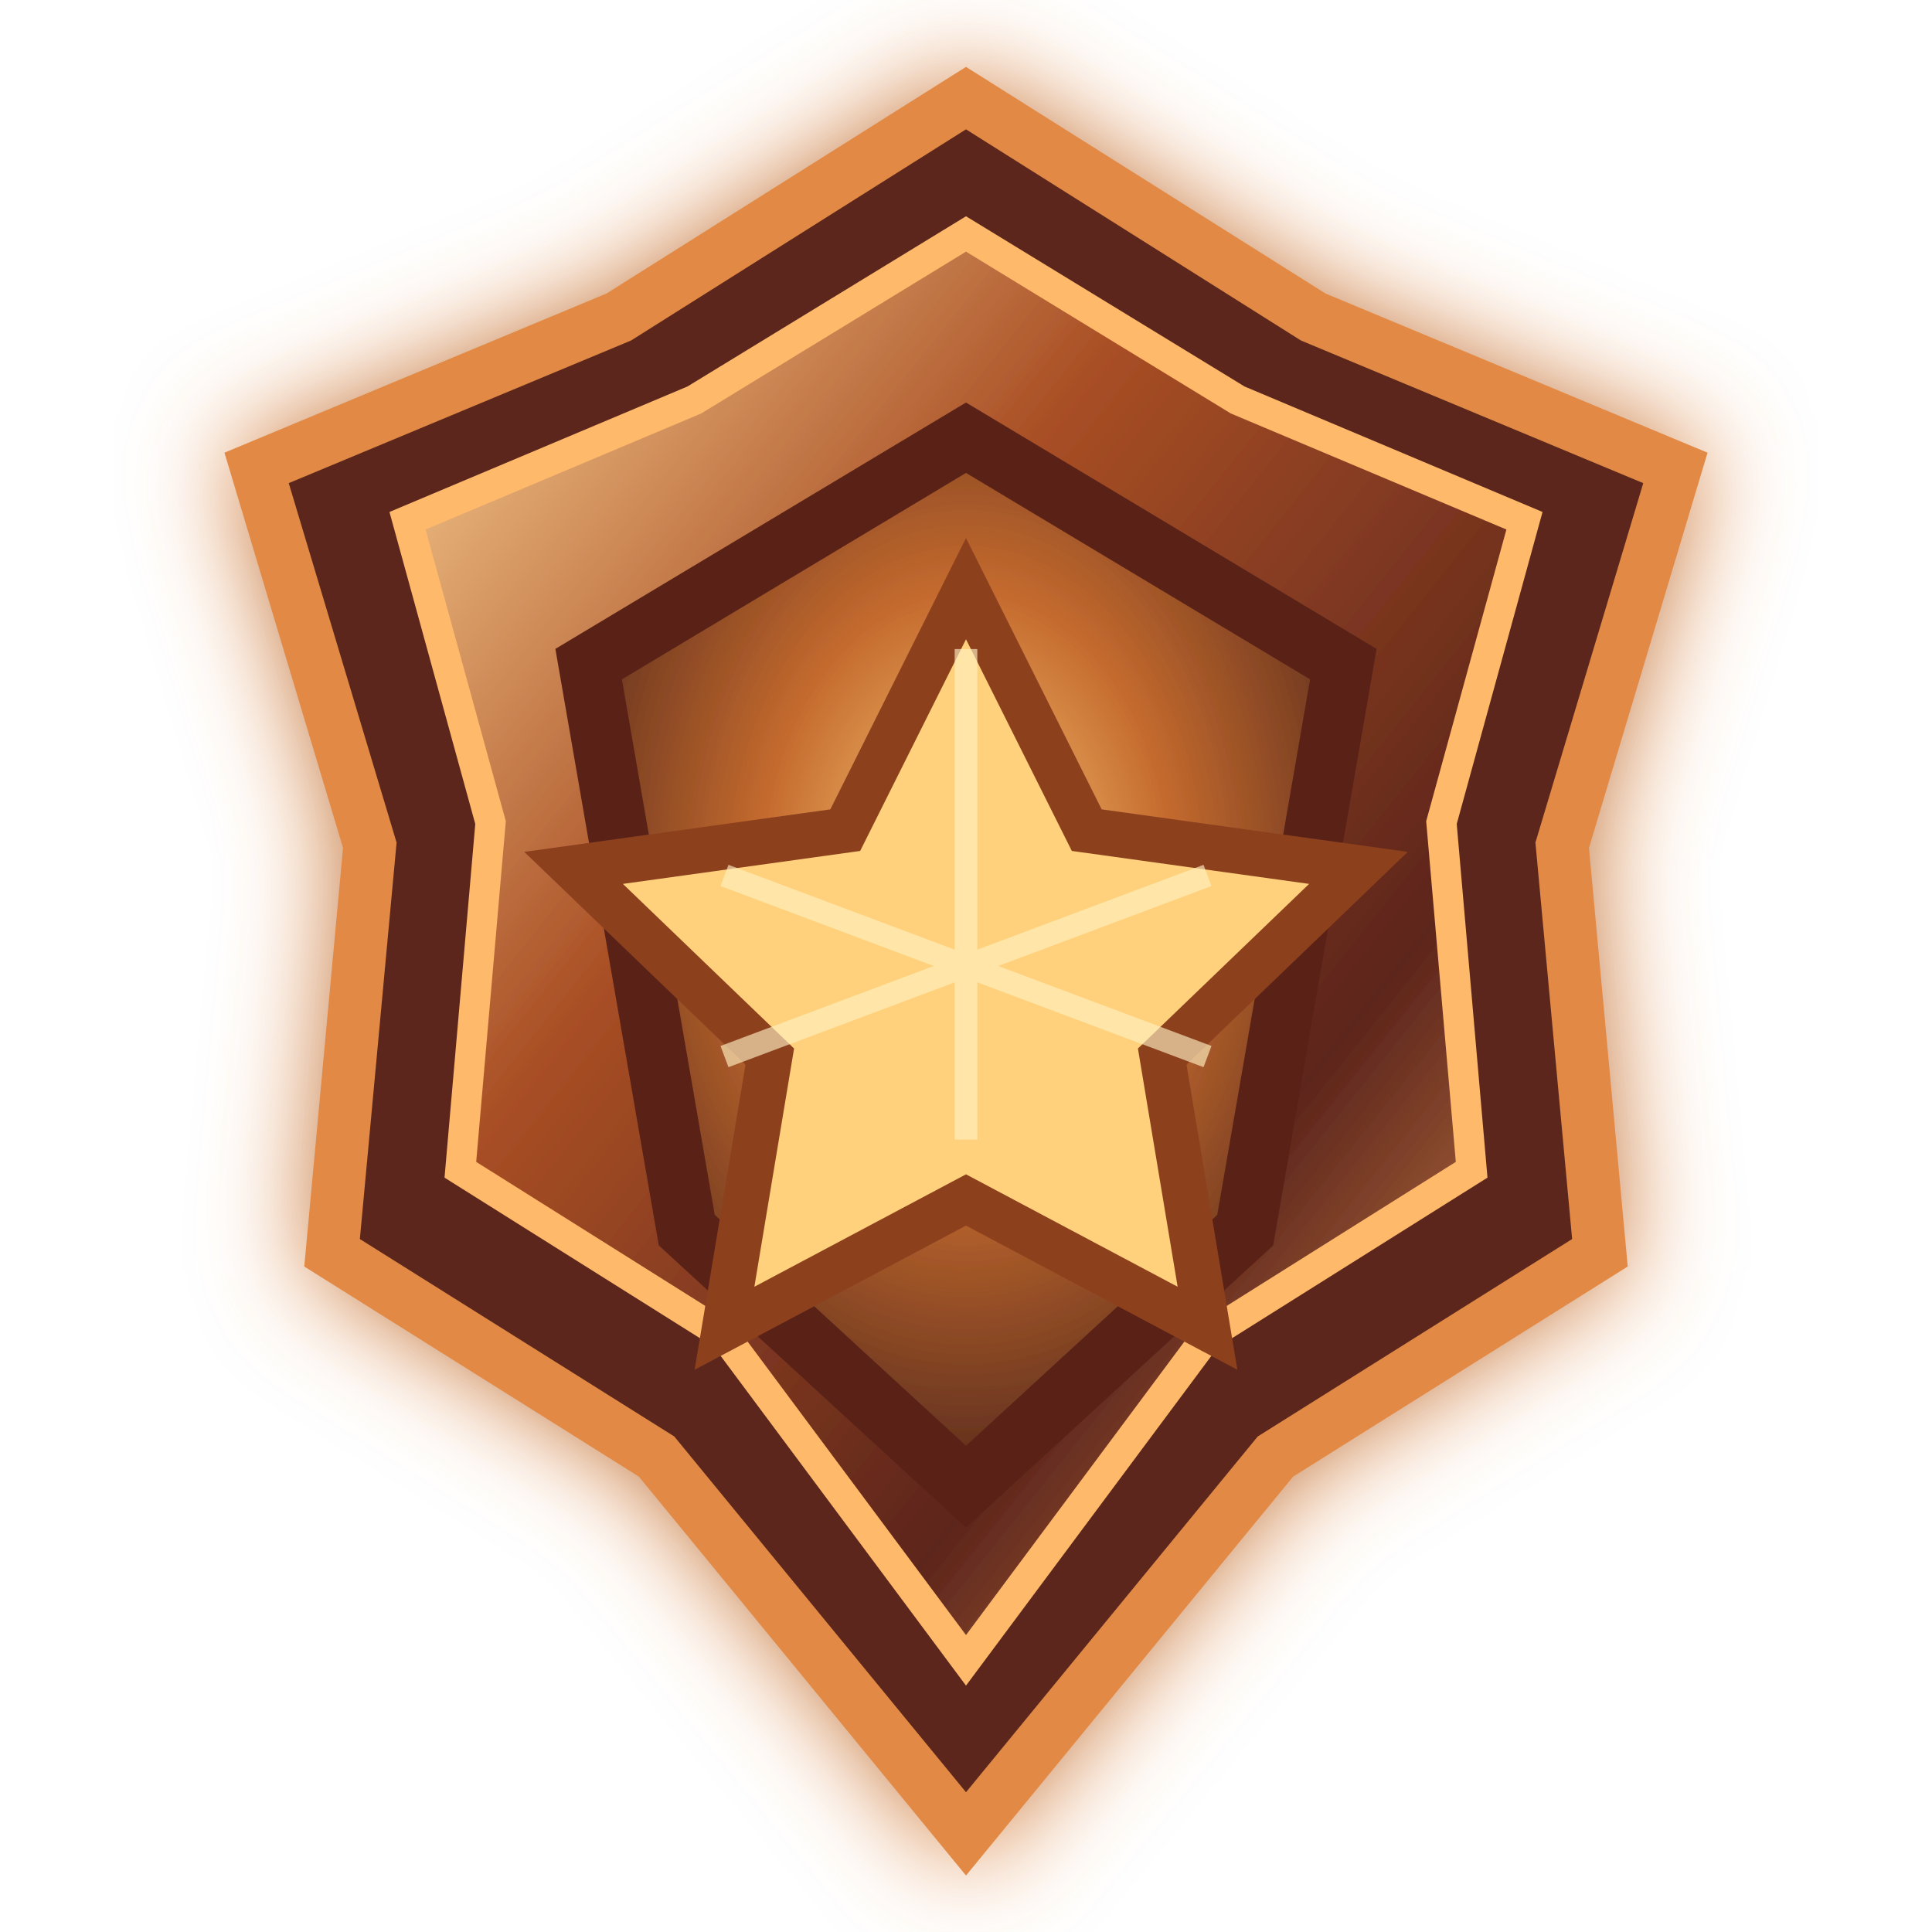
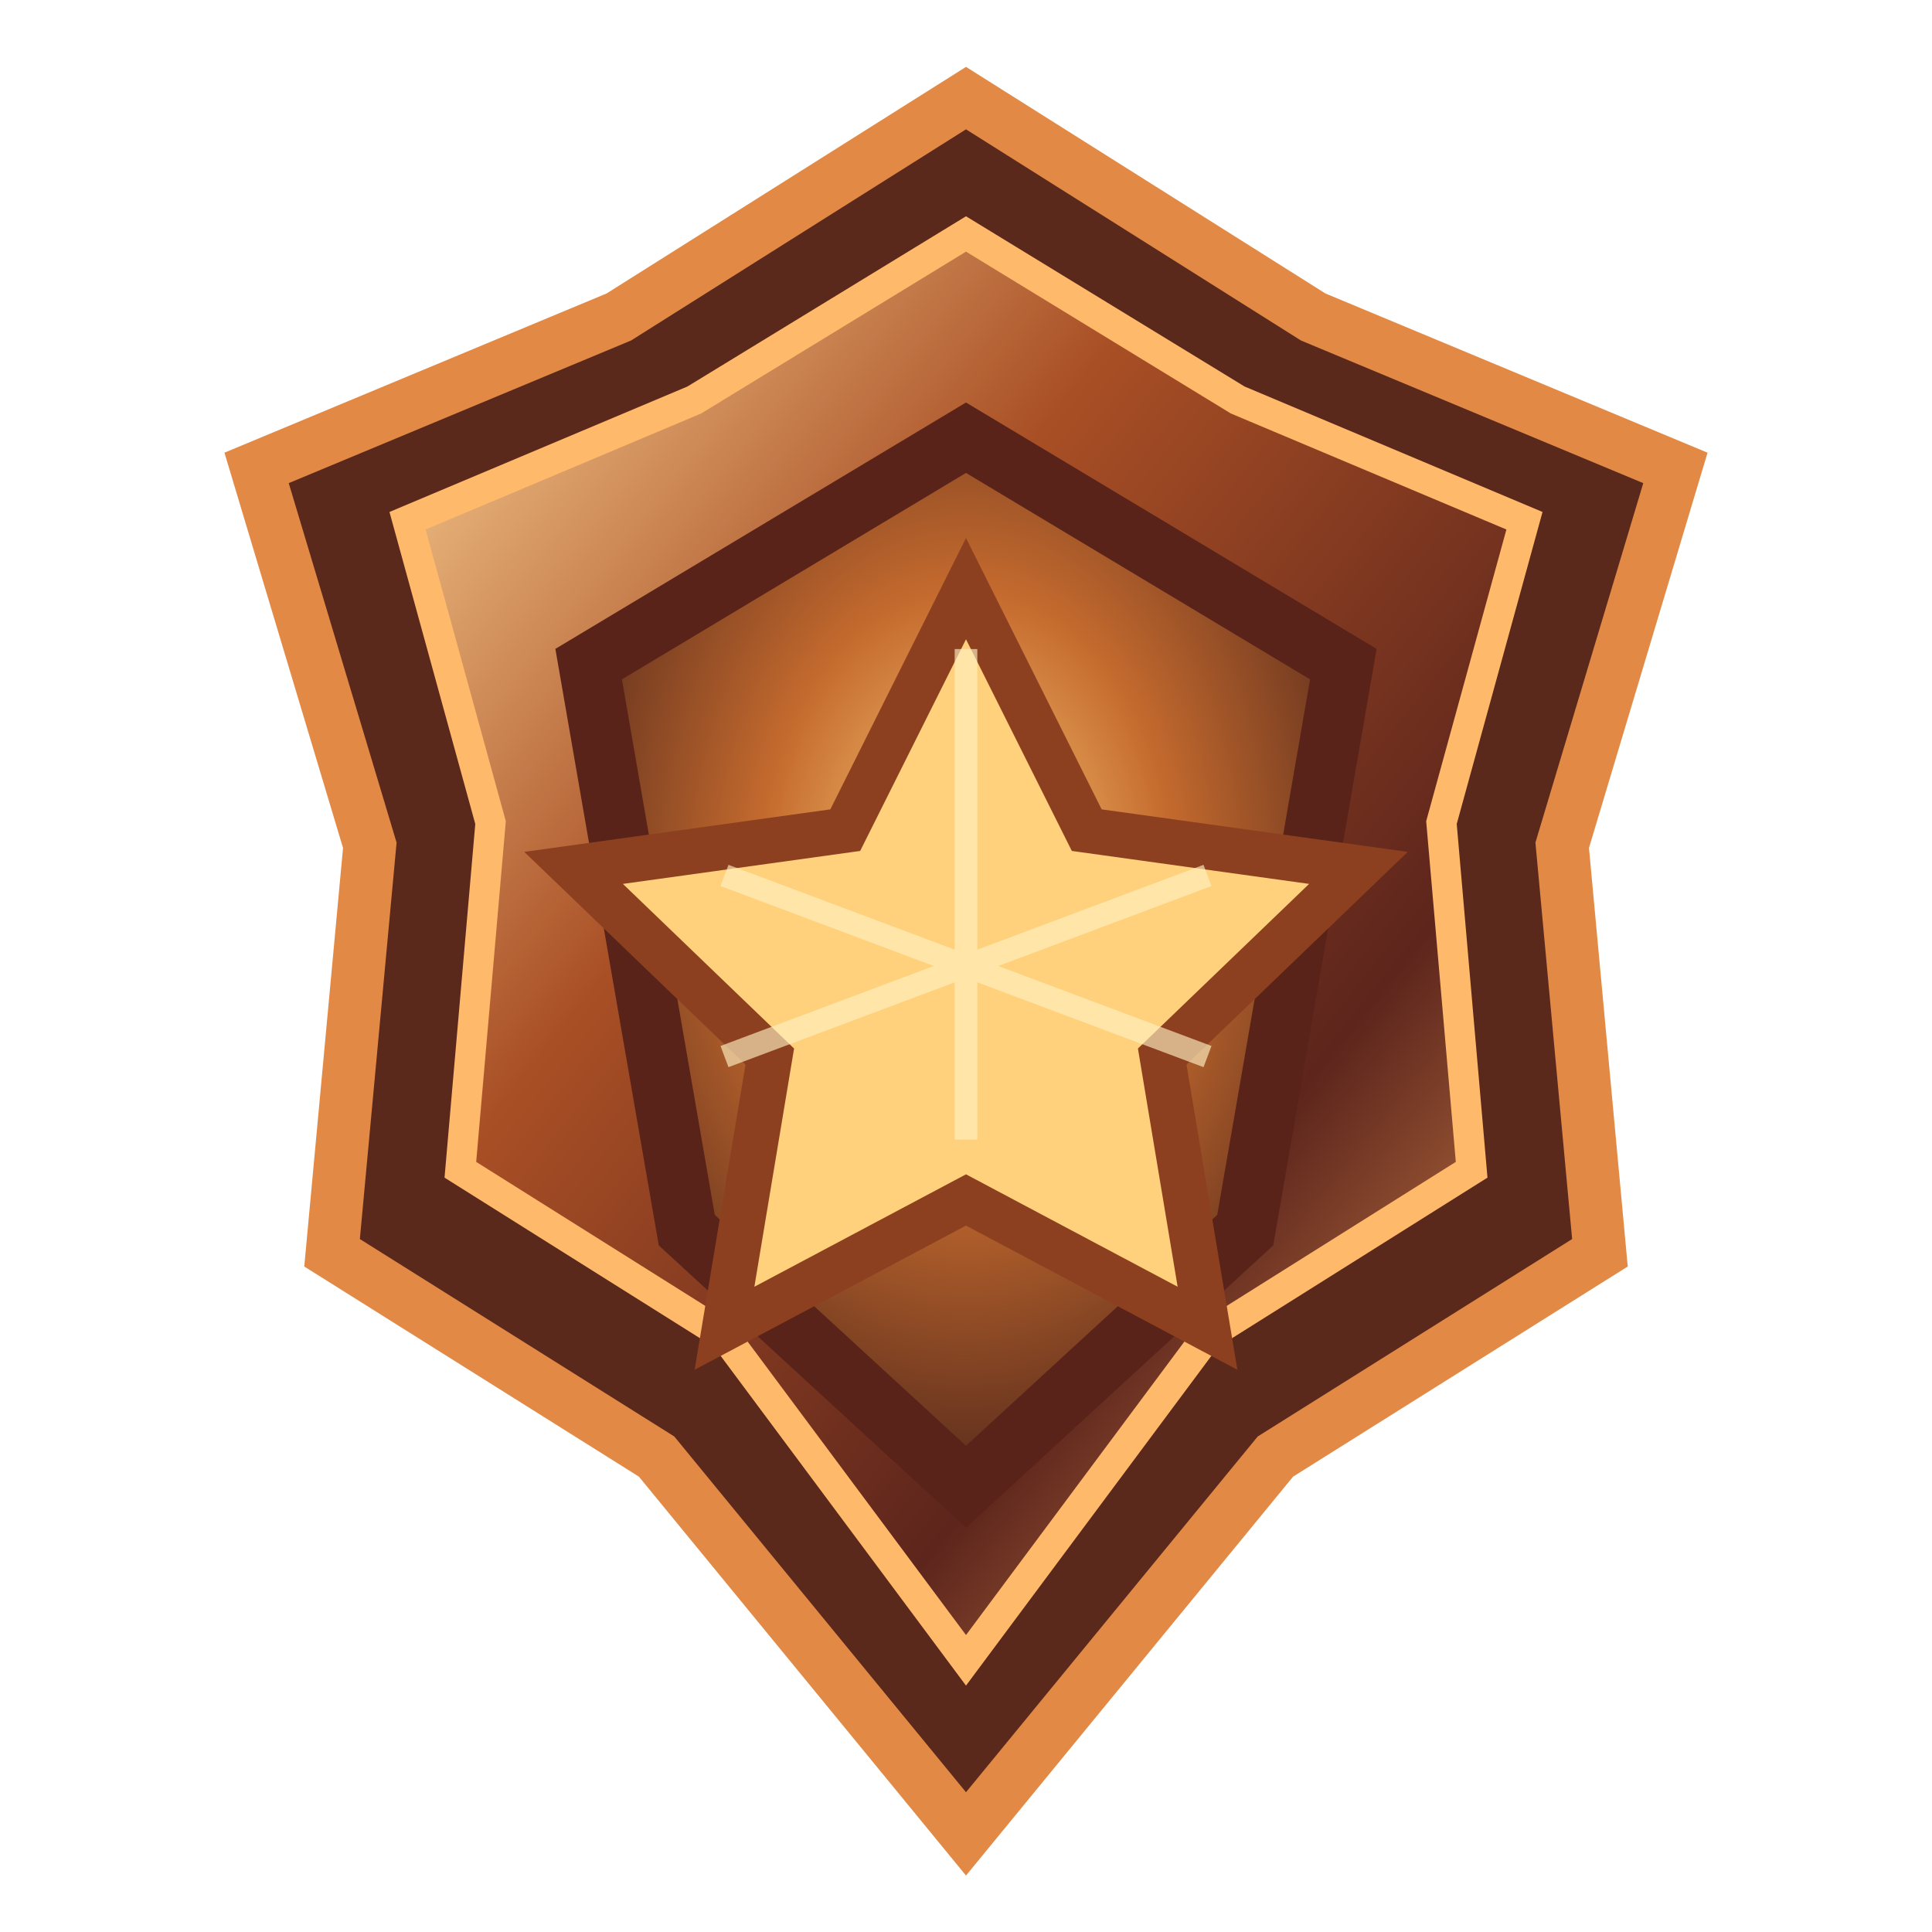
<svg xmlns="http://www.w3.org/2000/svg" viewBox="0 0 256 256">
  <defs>
    <radialGradient id="g" cx="50%" cy="42%" r="65%">
      <stop offset="0" stop-color="#ffcf7a" />
      <stop offset=".42" stop-color="#c46a2e" />
      <stop offset="1" stop-color="#401d18" />
    </radialGradient>
    <linearGradient id="m" x1="0" y1="0" x2="1" y2="1">
      <stop stop-color="#ffd99a" />
      <stop offset=".35" stop-color="#a94f25" />
      <stop offset=".7" stop-color="#5d251c" />
      <stop offset="1" stop-color="#f2a158" />
    </linearGradient>
-     <filter id="gl">
-       <feGaussianBlur stdDeviation="7" result="b" />
-       <feMerge>
-         <feMergeNode in="b" />
-         <feMergeNode in="SourceGraphic" />
-       </feMerge>
-     </filter>
  </defs>
-   <g filter="url(#gl)">
+   <g>
    <path d="M128 13 174 42l48 20-15 50 5 54-43 27-41 50-41-50-43-27 5-54-15-50 48-20z" fill="#5b281c" stroke="#e28a45" stroke-width="7" />
    <path d="M128 31 164 53l38 16-11 40 4 46-35 22-32 43-32-43-35-22 4-46-11-40 38-16z" fill="url(#m)" stroke="#ffb96a" stroke-width="4" />
    <path d="M128 58 178 88l-13 75-37 34-37-34-13-75z" fill="url(#g)" stroke="#5a2319" stroke-width="8" />
    <path d="m128 78 16 32 36 5-26 25 6 36-32-17-32 17 6-36-26-25 36-5z" fill="#ffd17c" stroke="#8d401f" stroke-width="6" />
    <path d="M128 86v65M96 116l64 24M160 116l-64 24" stroke="#fff0c0" stroke-width="3" opacity=".65" />
  </g>
</svg>
